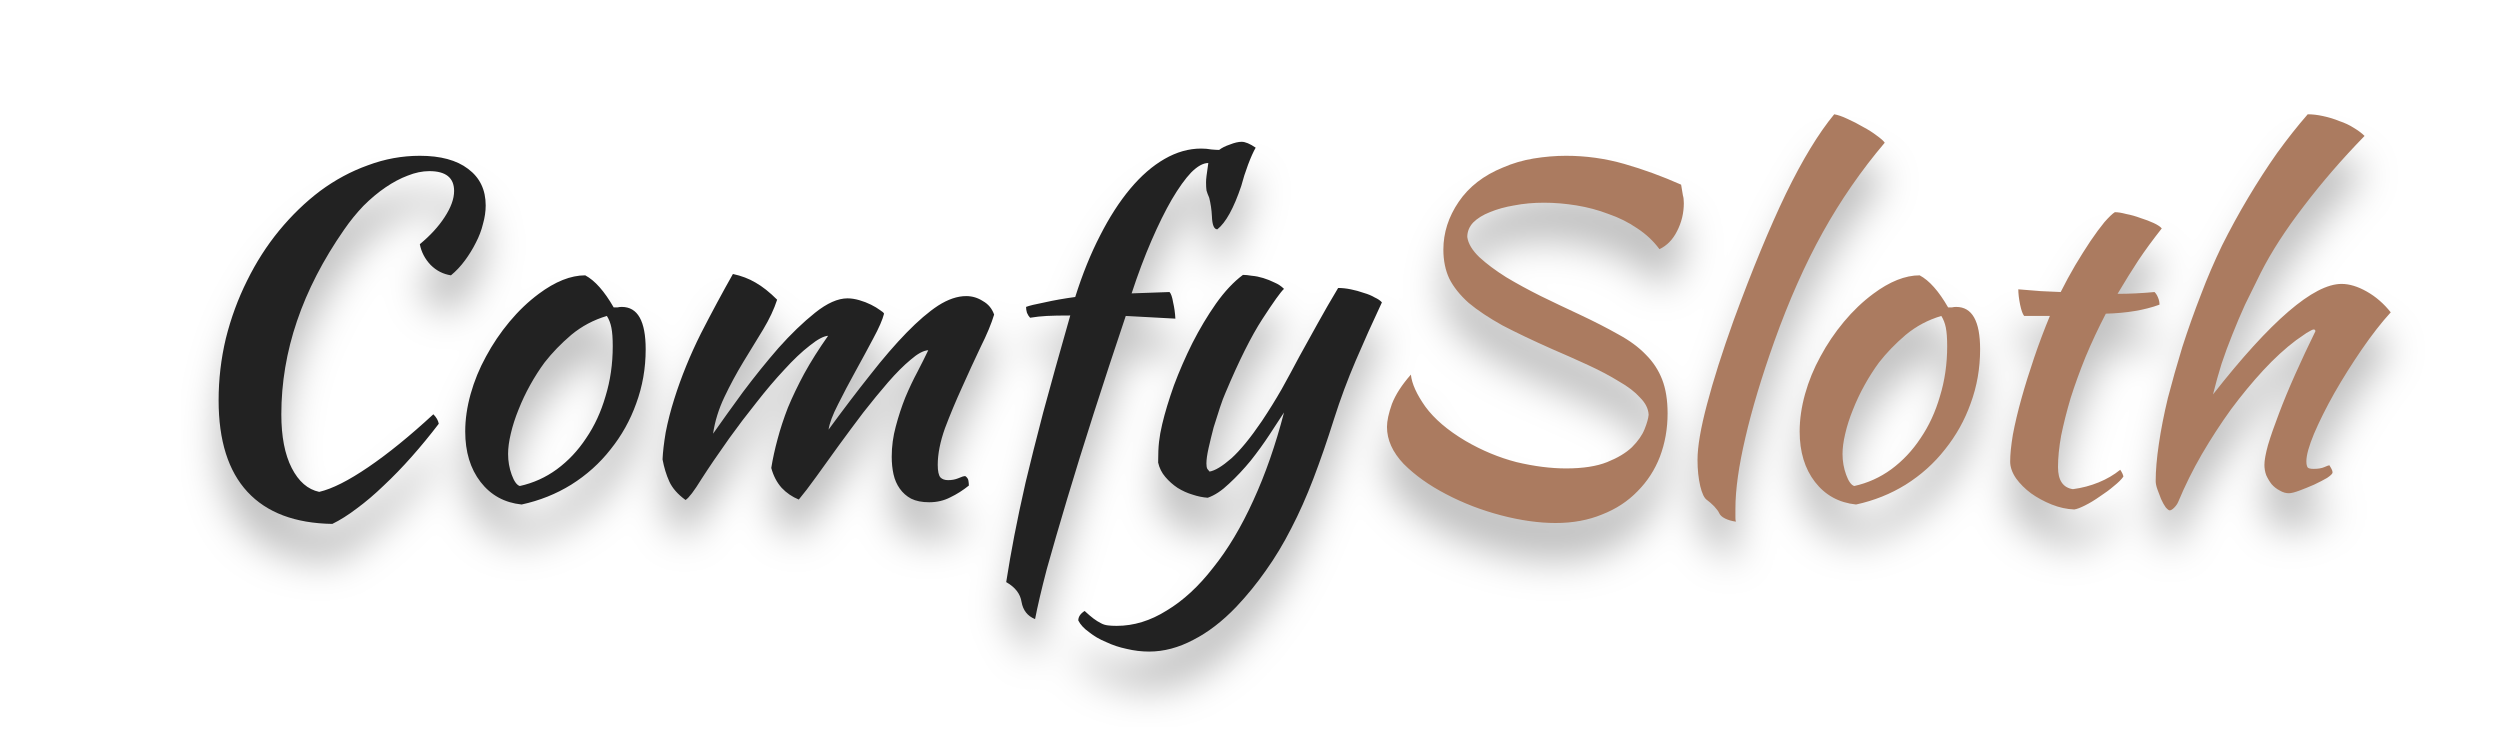
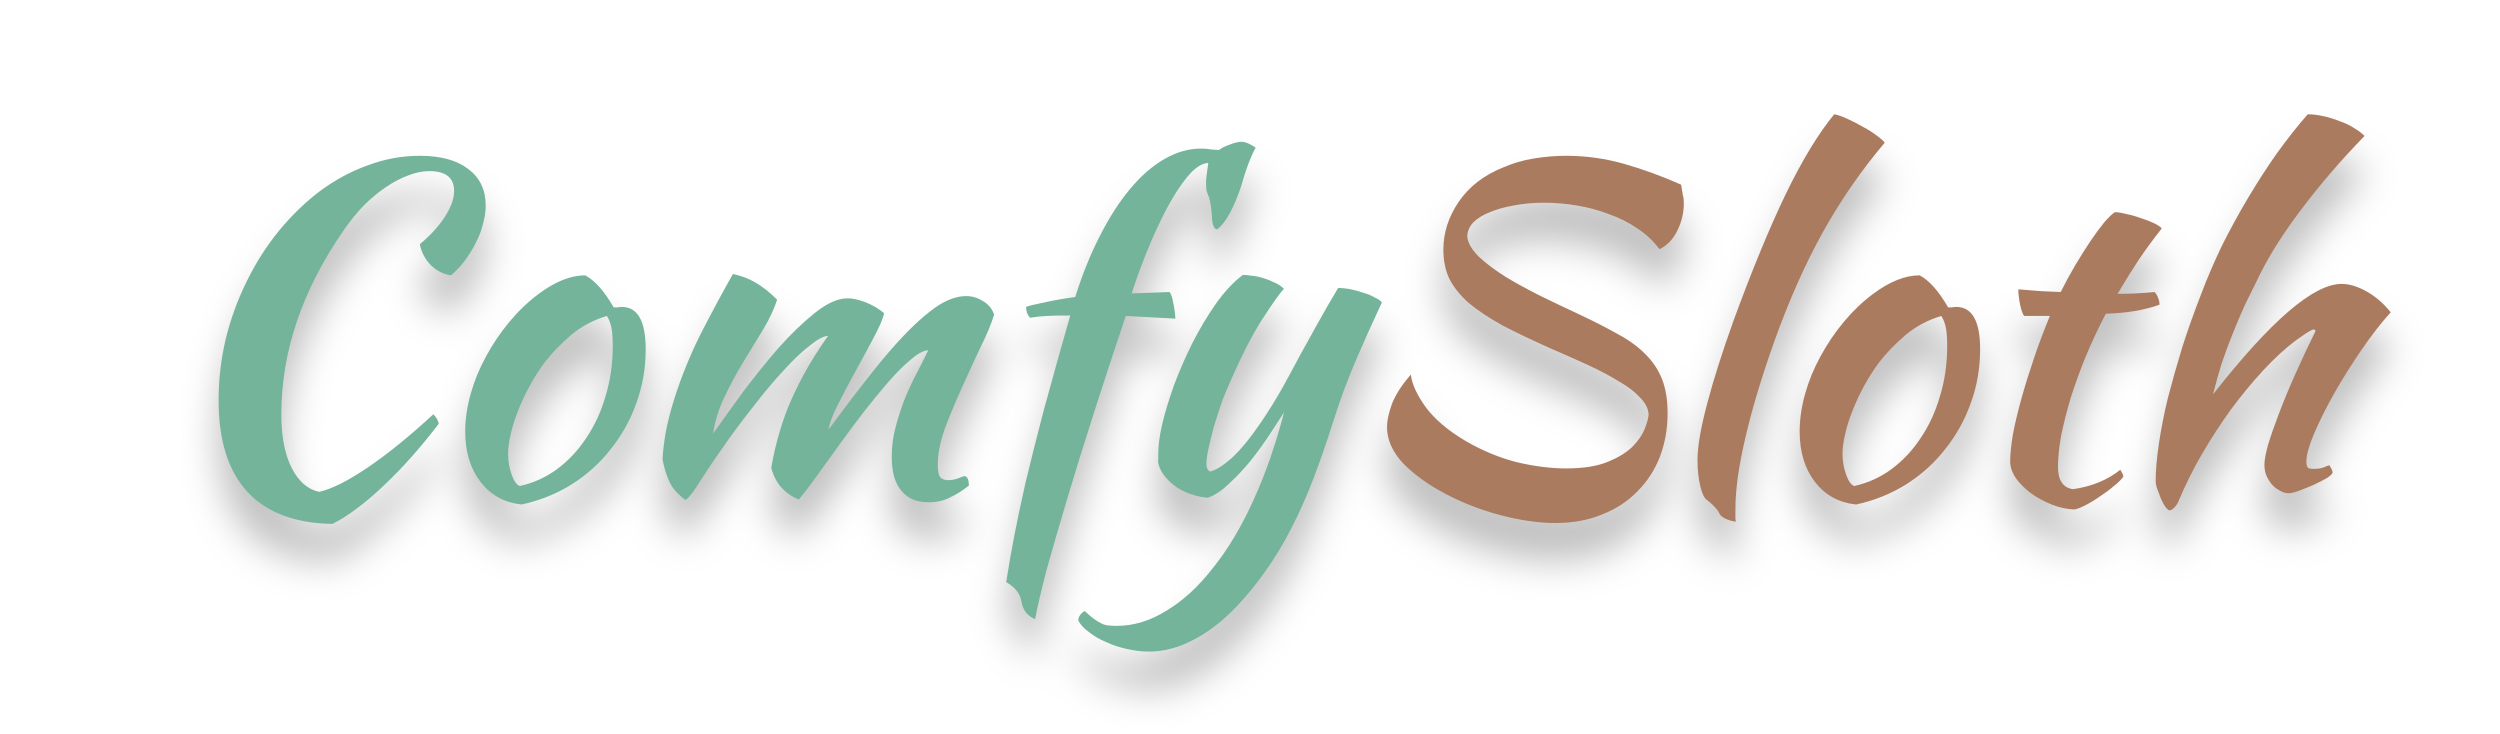
<svg xmlns="http://www.w3.org/2000/svg" width="266" height="78" viewBox="0 0 266 78" fill="none">
  <g filter="url(#filter0_d)">
-     <path d="M23.261 42.592C23.261 40.352 23.517 38.16 24.029 36.016C24.573 33.84 25.325 31.792 26.285 29.872C27.245 27.92 28.381 26.144 29.693 24.544C31.037 22.912 32.493 21.504 34.061 20.32C35.661 19.136 37.357 18.224 39.149 17.584C40.941 16.912 42.781 16.576 44.669 16.576C46.877 16.576 48.589 17.04 49.805 17.968C51.053 18.896 51.677 20.192 51.677 21.856C51.677 22.496 51.581 23.152 51.389 23.824C51.229 24.496 50.973 25.168 50.621 25.84C50.301 26.48 49.917 27.104 49.469 27.712C49.021 28.32 48.525 28.848 47.981 29.296C47.149 29.168 46.429 28.8 45.821 28.192C45.213 27.552 44.829 26.816 44.669 25.984C45.789 25.056 46.669 24.096 47.309 23.104C47.981 22.08 48.317 21.152 48.317 20.32C48.317 18.912 47.437 18.208 45.677 18.208C44.941 18.208 44.173 18.368 43.373 18.688C42.605 18.976 41.821 19.392 41.021 19.936C40.221 20.48 39.437 21.136 38.669 21.904C37.933 22.672 37.245 23.52 36.605 24.448C32.157 30.848 29.933 37.392 29.933 44.08C29.933 46.448 30.301 48.352 31.037 49.792C31.773 51.232 32.749 52.08 33.965 52.336C35.341 52.016 37.085 51.136 39.197 49.696C41.309 48.256 43.613 46.384 46.109 44.08C46.429 44.4 46.621 44.736 46.685 45.088C45.757 46.304 44.797 47.472 43.805 48.592C42.813 49.712 41.821 50.736 40.829 51.664C39.869 52.592 38.909 53.408 37.949 54.112C37.021 54.816 36.157 55.36 35.357 55.744C31.389 55.68 28.381 54.544 26.333 52.336C24.285 50.128 23.261 46.88 23.261 42.592ZM55.5 53.68C53.676 53.488 52.22 52.688 51.132 51.28C50.044 49.872 49.5 48.08 49.5 45.904C49.5 44.624 49.692 43.296 50.076 41.92C50.46 40.544 51.004 39.216 51.708 37.936C52.412 36.624 53.244 35.392 54.204 34.24C55.164 33.088 56.204 32.096 57.324 31.264C59.084 29.952 60.732 29.296 62.268 29.296C63.292 29.84 64.3 30.976 65.292 32.704C65.452 32.704 65.596 32.704 65.724 32.704C65.852 32.672 65.996 32.656 66.156 32.656C67.852 32.656 68.7 34.16 68.7 37.168C68.7 39.184 68.364 41.104 67.692 42.928C67.052 44.72 66.14 46.352 64.956 47.824C63.804 49.296 62.412 50.544 60.78 51.568C59.18 52.56 57.42 53.264 55.5 53.68ZM57.948 38.56C57.404 39.296 56.892 40.096 56.412 40.96C55.932 41.824 55.516 42.704 55.164 43.6C54.812 44.464 54.54 45.312 54.348 46.144C54.156 46.944 54.06 47.664 54.06 48.304C54.06 49.072 54.188 49.808 54.444 50.512C54.7 51.216 54.988 51.616 55.308 51.712C56.748 51.392 58.06 50.8 59.244 49.936C60.46 49.04 61.5 47.936 62.364 46.624C63.26 45.312 63.948 43.824 64.428 42.16C64.94 40.496 65.196 38.72 65.196 36.832C65.196 36 65.148 35.344 65.052 34.864C64.956 34.384 64.796 33.968 64.572 33.616C63.164 34.032 61.9 34.704 60.78 35.632C59.692 36.56 58.748 37.536 57.948 38.56ZM98.767 37.264C98.255 37.296 97.631 37.632 96.895 38.272C96.159 38.88 95.359 39.68 94.495 40.672C93.663 41.632 92.783 42.704 91.855 43.888C90.959 45.072 90.079 46.256 89.215 47.44C88.383 48.592 87.599 49.68 86.863 50.704C86.127 51.728 85.503 52.544 84.991 53.152C84.287 52.864 83.679 52.448 83.167 51.904C82.655 51.328 82.287 50.624 82.063 49.792C82.223 48.8 82.447 47.776 82.735 46.72C83.023 45.632 83.391 44.512 83.839 43.36C84.319 42.208 84.895 41.008 85.567 39.76C86.271 38.48 87.119 37.136 88.111 35.728C87.631 35.76 86.975 36.112 86.143 36.784C85.311 37.424 84.415 38.272 83.455 39.328C82.495 40.352 81.503 41.52 80.479 42.832C79.455 44.112 78.495 45.376 77.599 46.624C76.415 48.288 75.423 49.744 74.623 50.992C73.855 52.24 73.295 52.976 72.943 53.2C72.111 52.592 71.535 51.936 71.215 51.232C70.895 50.528 70.655 49.744 70.495 48.88C70.527 48.112 70.639 47.152 70.831 46C71.055 44.848 71.359 43.664 71.743 42.448C72.479 40.112 73.423 37.792 74.575 35.488C75.759 33.184 76.895 31.072 77.983 29.152C78.879 29.344 79.679 29.648 80.383 30.064C81.119 30.48 81.887 31.088 82.687 31.888C82.367 32.88 81.871 33.936 81.199 35.056C80.527 36.144 79.823 37.296 79.087 38.512C78.351 39.728 77.679 40.976 77.071 42.256C76.463 43.536 76.063 44.832 75.871 46.144C76.767 44.864 77.823 43.392 79.039 41.728C80.287 40.064 81.551 38.496 82.831 37.024C84.143 35.552 85.439 34.304 86.719 33.28C87.999 32.256 89.151 31.744 90.175 31.744C90.559 31.744 90.975 31.808 91.423 31.936C91.871 32.064 92.287 32.224 92.671 32.416C93.055 32.608 93.375 32.8 93.631 32.992C93.887 33.152 94.031 33.28 94.063 33.376C93.903 34.016 93.519 34.896 92.911 36.016C92.335 37.104 91.711 38.256 91.039 39.472C90.367 40.688 89.743 41.872 89.167 43.024C88.591 44.144 88.255 45.04 88.159 45.712C89.727 43.568 91.199 41.632 92.575 39.904C93.951 38.144 95.247 36.64 96.463 35.392C97.679 34.144 98.799 33.184 99.823 32.512C100.879 31.84 101.871 31.504 102.799 31.504C103.439 31.504 104.031 31.68 104.575 32.032C105.151 32.352 105.551 32.832 105.775 33.472C105.487 34.432 105.007 35.584 104.335 36.928C103.695 38.272 103.039 39.696 102.367 41.2C101.695 42.672 101.087 44.128 100.543 45.568C100.031 47.008 99.775 48.304 99.775 49.456C99.775 50.128 99.871 50.576 100.063 50.8C100.255 50.992 100.527 51.088 100.879 51.088C101.263 51.088 101.615 51.024 101.935 50.896C102.287 50.736 102.543 50.656 102.703 50.656C102.895 50.784 103.007 50.944 103.039 51.136C103.071 51.328 103.087 51.504 103.087 51.664C102.447 52.176 101.791 52.592 101.119 52.912C100.447 53.264 99.695 53.44 98.863 53.44C98.095 53.44 97.455 53.312 96.943 53.056C96.463 52.8 96.063 52.448 95.743 52C95.423 51.552 95.199 51.04 95.071 50.464C94.943 49.888 94.879 49.264 94.879 48.592C94.879 47.504 95.023 46.432 95.311 45.376C95.599 44.288 95.935 43.264 96.319 42.304C96.735 41.312 97.167 40.4 97.615 39.568C98.063 38.704 98.447 37.936 98.767 37.264ZM110.132 65.872C109.332 65.552 108.852 64.944 108.692 64.048C108.564 63.184 108.02 62.48 107.06 61.936C107.316 60.304 107.604 58.656 107.924 56.992C108.244 55.328 108.644 53.44 109.124 51.328C109.636 49.184 110.26 46.704 110.996 43.888C111.764 41.04 112.724 37.6 113.876 33.568C112.82 33.568 111.988 33.584 111.38 33.616C110.772 33.648 110.18 33.712 109.604 33.808C109.476 33.68 109.364 33.504 109.268 33.28C109.204 33.056 109.172 32.848 109.172 32.656C109.492 32.528 110.148 32.368 111.14 32.176C112.132 31.952 113.22 31.76 114.404 31.6C115.172 29.168 116.052 26.992 117.044 25.072C118.036 23.12 119.108 21.456 120.26 20.08C121.412 18.704 122.628 17.648 123.908 16.912C125.188 16.176 126.484 15.808 127.796 15.808C128.18 15.808 128.548 15.84 128.9 15.904C129.252 15.936 129.524 15.952 129.716 15.952C130.004 15.728 130.388 15.536 130.868 15.376C131.348 15.184 131.764 15.088 132.116 15.088C132.5 15.088 132.996 15.296 133.604 15.712C133.348 16.16 133.076 16.768 132.788 17.536C132.5 18.304 132.26 19.056 132.068 19.792C131.268 22.16 130.42 23.696 129.524 24.4C129.172 24.4 128.98 23.936 128.948 23.008C128.916 22.336 128.82 21.68 128.66 21.04C128.532 20.752 128.436 20.496 128.372 20.272C128.34 20.048 128.324 19.76 128.324 19.408C128.324 19.216 128.34 18.992 128.372 18.736C128.404 18.448 128.468 17.984 128.564 17.344C128.02 17.344 127.412 17.68 126.74 18.352C126.1 19.024 125.412 19.984 124.676 21.232C123.972 22.448 123.252 23.904 122.516 25.6C121.78 27.296 121.076 29.168 120.404 31.216L124.436 31.072C124.596 31.232 124.724 31.6 124.82 32.176C124.948 32.72 125.028 33.296 125.06 33.904L119.78 33.616C118.564 37.232 117.428 40.688 116.372 43.984C115.316 47.28 114.372 50.32 113.54 53.104C112.708 55.888 111.988 58.368 111.38 60.544C110.804 62.752 110.388 64.528 110.132 65.872ZM141.946 44.56C141.21 46.896 140.474 49.024 139.738 50.944C139.002 52.864 138.218 54.624 137.386 56.224C136.554 57.856 135.658 59.344 134.698 60.688C133.738 62.064 132.682 63.36 131.53 64.576C130.058 66.112 128.538 67.28 126.97 68.08C125.402 68.912 123.834 69.328 122.266 69.328C121.466 69.328 120.666 69.232 119.866 69.04C119.098 68.88 118.378 68.64 117.706 68.32C117.002 68.032 116.394 67.68 115.882 67.264C115.338 66.88 114.954 66.464 114.73 66.016C114.73 65.632 114.954 65.296 115.402 65.008C115.786 65.36 116.106 65.632 116.362 65.824C116.618 66.016 116.874 66.176 117.13 66.304C117.354 66.432 117.61 66.512 117.898 66.544C118.154 66.576 118.458 66.592 118.81 66.592C120.634 66.592 122.41 66.048 124.138 64.96C125.898 63.904 127.546 62.384 129.082 60.4C130.65 58.448 132.074 56.064 133.354 53.248C134.634 50.464 135.722 47.344 136.618 43.888C136.202 44.528 135.69 45.312 135.082 46.24C134.474 47.168 133.802 48.096 133.066 49.024C132.33 49.92 131.562 50.736 130.762 51.472C129.994 52.208 129.242 52.704 128.506 52.96C127.994 52.928 127.45 52.816 126.874 52.624C126.33 52.464 125.802 52.224 125.29 51.904C124.81 51.584 124.378 51.2 123.994 50.752C123.61 50.304 123.354 49.792 123.226 49.216C123.226 48.288 123.258 47.552 123.322 47.008C123.386 46.432 123.498 45.808 123.658 45.136C123.946 43.92 124.362 42.544 124.906 41.008C125.482 39.472 126.138 37.968 126.874 36.496C127.642 34.992 128.474 33.6 129.37 32.32C130.298 31.008 131.258 29.984 132.25 29.248C132.506 29.248 132.826 29.28 133.21 29.344C133.594 29.376 133.994 29.456 134.41 29.584C134.826 29.712 135.226 29.872 135.61 30.064C135.994 30.224 136.33 30.448 136.618 30.736C136.266 31.056 135.498 32.128 134.314 33.952C133.13 35.776 131.818 38.4 130.378 41.824C130.218 42.176 130.026 42.688 129.802 43.36C129.578 44.032 129.354 44.736 129.13 45.472C128.938 46.208 128.762 46.928 128.602 47.632C128.442 48.336 128.362 48.896 128.362 49.312C128.362 49.568 128.394 49.76 128.458 49.888C128.554 50.016 128.634 50.112 128.698 50.176C129.274 50.08 130.042 49.616 131.002 48.784C131.962 47.92 133.05 46.592 134.266 44.8C135.034 43.648 135.738 42.512 136.378 41.392C137.018 40.24 137.642 39.088 138.25 37.936C138.89 36.784 139.546 35.6 140.218 34.384C140.89 33.168 141.61 31.92 142.378 30.64C142.794 30.64 143.242 30.688 143.722 30.784C144.202 30.88 144.666 31.008 145.114 31.168C145.562 31.296 145.946 31.456 146.266 31.648C146.618 31.808 146.874 31.984 147.034 32.176C146.042 34.288 145.114 36.352 144.25 38.368C143.386 40.384 142.618 42.448 141.946 44.56Z" fill="#222222" />
+     <path d="M23.261 42.592C23.261 40.352 23.517 38.16 24.029 36.016C24.573 33.84 25.325 31.792 26.285 29.872C27.245 27.92 28.381 26.144 29.693 24.544C31.037 22.912 32.493 21.504 34.061 20.32C35.661 19.136 37.357 18.224 39.149 17.584C40.941 16.912 42.781 16.576 44.669 16.576C46.877 16.576 48.589 17.04 49.805 17.968C51.053 18.896 51.677 20.192 51.677 21.856C51.677 22.496 51.581 23.152 51.389 23.824C51.229 24.496 50.973 25.168 50.621 25.84C50.301 26.48 49.917 27.104 49.469 27.712C49.021 28.32 48.525 28.848 47.981 29.296C47.149 29.168 46.429 28.8 45.821 28.192C45.213 27.552 44.829 26.816 44.669 25.984C45.789 25.056 46.669 24.096 47.309 23.104C47.981 22.08 48.317 21.152 48.317 20.32C48.317 18.912 47.437 18.208 45.677 18.208C44.941 18.208 44.173 18.368 43.373 18.688C42.605 18.976 41.821 19.392 41.021 19.936C40.221 20.48 39.437 21.136 38.669 21.904C37.933 22.672 37.245 23.52 36.605 24.448C32.157 30.848 29.933 37.392 29.933 44.08C29.933 46.448 30.301 48.352 31.037 49.792C31.773 51.232 32.749 52.08 33.965 52.336C35.341 52.016 37.085 51.136 39.197 49.696C41.309 48.256 43.613 46.384 46.109 44.08C46.429 44.4 46.621 44.736 46.685 45.088C45.757 46.304 44.797 47.472 43.805 48.592C42.813 49.712 41.821 50.736 40.829 51.664C39.869 52.592 38.909 53.408 37.949 54.112C37.021 54.816 36.157 55.36 35.357 55.744C31.389 55.68 28.381 54.544 26.333 52.336C24.285 50.128 23.261 46.88 23.261 42.592ZM55.5 53.68C53.676 53.488 52.22 52.688 51.132 51.28C50.044 49.872 49.5 48.08 49.5 45.904C49.5 44.624 49.692 43.296 50.076 41.92C50.46 40.544 51.004 39.216 51.708 37.936C52.412 36.624 53.244 35.392 54.204 34.24C55.164 33.088 56.204 32.096 57.324 31.264C59.084 29.952 60.732 29.296 62.268 29.296C63.292 29.84 64.3 30.976 65.292 32.704C65.452 32.704 65.596 32.704 65.724 32.704C65.852 32.672 65.996 32.656 66.156 32.656C67.852 32.656 68.7 34.16 68.7 37.168C68.7 39.184 68.364 41.104 67.692 42.928C67.052 44.72 66.14 46.352 64.956 47.824C63.804 49.296 62.412 50.544 60.78 51.568C59.18 52.56 57.42 53.264 55.5 53.68ZM57.948 38.56C57.404 39.296 56.892 40.096 56.412 40.96C55.932 41.824 55.516 42.704 55.164 43.6C54.812 44.464 54.54 45.312 54.348 46.144C54.156 46.944 54.06 47.664 54.06 48.304C54.06 49.072 54.188 49.808 54.444 50.512C54.7 51.216 54.988 51.616 55.308 51.712C56.748 51.392 58.06 50.8 59.244 49.936C60.46 49.04 61.5 47.936 62.364 46.624C63.26 45.312 63.948 43.824 64.428 42.16C64.94 40.496 65.196 38.72 65.196 36.832C65.196 36 65.148 35.344 65.052 34.864C64.956 34.384 64.796 33.968 64.572 33.616C63.164 34.032 61.9 34.704 60.78 35.632C59.692 36.56 58.748 37.536 57.948 38.56ZM98.767 37.264C98.255 37.296 97.631 37.632 96.895 38.272C96.159 38.88 95.359 39.68 94.495 40.672C93.663 41.632 92.783 42.704 91.855 43.888C90.959 45.072 90.079 46.256 89.215 47.44C88.383 48.592 87.599 49.68 86.863 50.704C86.127 51.728 85.503 52.544 84.991 53.152C84.287 52.864 83.679 52.448 83.167 51.904C82.655 51.328 82.287 50.624 82.063 49.792C82.223 48.8 82.447 47.776 82.735 46.72C83.023 45.632 83.391 44.512 83.839 43.36C84.319 42.208 84.895 41.008 85.567 39.76C86.271 38.48 87.119 37.136 88.111 35.728C87.631 35.76 86.975 36.112 86.143 36.784C85.311 37.424 84.415 38.272 83.455 39.328C82.495 40.352 81.503 41.52 80.479 42.832C79.455 44.112 78.495 45.376 77.599 46.624C76.415 48.288 75.423 49.744 74.623 50.992C73.855 52.24 73.295 52.976 72.943 53.2C72.111 52.592 71.535 51.936 71.215 51.232C70.895 50.528 70.655 49.744 70.495 48.88C70.527 48.112 70.639 47.152 70.831 46C71.055 44.848 71.359 43.664 71.743 42.448C72.479 40.112 73.423 37.792 74.575 35.488C75.759 33.184 76.895 31.072 77.983 29.152C78.879 29.344 79.679 29.648 80.383 30.064C81.119 30.48 81.887 31.088 82.687 31.888C82.367 32.88 81.871 33.936 81.199 35.056C80.527 36.144 79.823 37.296 79.087 38.512C78.351 39.728 77.679 40.976 77.071 42.256C76.463 43.536 76.063 44.832 75.871 46.144C76.767 44.864 77.823 43.392 79.039 41.728C80.287 40.064 81.551 38.496 82.831 37.024C84.143 35.552 85.439 34.304 86.719 33.28C87.999 32.256 89.151 31.744 90.175 31.744C90.559 31.744 90.975 31.808 91.423 31.936C91.871 32.064 92.287 32.224 92.671 32.416C93.055 32.608 93.375 32.8 93.631 32.992C93.887 33.152 94.031 33.28 94.063 33.376C93.903 34.016 93.519 34.896 92.911 36.016C92.335 37.104 91.711 38.256 91.039 39.472C90.367 40.688 89.743 41.872 89.167 43.024C88.591 44.144 88.255 45.04 88.159 45.712C89.727 43.568 91.199 41.632 92.575 39.904C93.951 38.144 95.247 36.64 96.463 35.392C97.679 34.144 98.799 33.184 99.823 32.512C100.879 31.84 101.871 31.504 102.799 31.504C103.439 31.504 104.031 31.68 104.575 32.032C105.151 32.352 105.551 32.832 105.775 33.472C105.487 34.432 105.007 35.584 104.335 36.928C103.695 38.272 103.039 39.696 102.367 41.2C101.695 42.672 101.087 44.128 100.543 45.568C100.031 47.008 99.775 48.304 99.775 49.456C99.775 50.128 99.871 50.576 100.063 50.8C100.255 50.992 100.527 51.088 100.879 51.088C101.263 51.088 101.615 51.024 101.935 50.896C102.287 50.736 102.543 50.656 102.703 50.656C102.895 50.784 103.007 50.944 103.039 51.136C103.071 51.328 103.087 51.504 103.087 51.664C102.447 52.176 101.791 52.592 101.119 52.912C100.447 53.264 99.695 53.44 98.863 53.44C98.095 53.44 97.455 53.312 96.943 53.056C96.463 52.8 96.063 52.448 95.743 52C95.423 51.552 95.199 51.04 95.071 50.464C94.943 49.888 94.879 49.264 94.879 48.592C94.879 47.504 95.023 46.432 95.311 45.376C95.599 44.288 95.935 43.264 96.319 42.304C96.735 41.312 97.167 40.4 97.615 39.568C98.063 38.704 98.447 37.936 98.767 37.264ZM110.132 65.872C109.332 65.552 108.852 64.944 108.692 64.048C108.564 63.184 108.02 62.48 107.06 61.936C107.316 60.304 107.604 58.656 107.924 56.992C108.244 55.328 108.644 53.44 109.124 51.328C109.636 49.184 110.26 46.704 110.996 43.888C111.764 41.04 112.724 37.6 113.876 33.568C112.82 33.568 111.988 33.584 111.38 33.616C110.772 33.648 110.18 33.712 109.604 33.808C109.476 33.68 109.364 33.504 109.268 33.28C109.204 33.056 109.172 32.848 109.172 32.656C109.492 32.528 110.148 32.368 111.14 32.176C112.132 31.952 113.22 31.76 114.404 31.6C115.172 29.168 116.052 26.992 117.044 25.072C118.036 23.12 119.108 21.456 120.26 20.08C121.412 18.704 122.628 17.648 123.908 16.912C125.188 16.176 126.484 15.808 127.796 15.808C128.18 15.808 128.548 15.84 128.9 15.904C129.252 15.936 129.524 15.952 129.716 15.952C130.004 15.728 130.388 15.536 130.868 15.376C131.348 15.184 131.764 15.088 132.116 15.088C132.5 15.088 132.996 15.296 133.604 15.712C133.348 16.16 133.076 16.768 132.788 17.536C132.5 18.304 132.26 19.056 132.068 19.792C131.268 22.16 130.42 23.696 129.524 24.4C129.172 24.4 128.98 23.936 128.948 23.008C128.916 22.336 128.82 21.68 128.66 21.04C128.532 20.752 128.436 20.496 128.372 20.272C128.34 20.048 128.324 19.76 128.324 19.408C128.324 19.216 128.34 18.992 128.372 18.736C128.404 18.448 128.468 17.984 128.564 17.344C128.02 17.344 127.412 17.68 126.74 18.352C126.1 19.024 125.412 19.984 124.676 21.232C123.972 22.448 123.252 23.904 122.516 25.6C121.78 27.296 121.076 29.168 120.404 31.216L124.436 31.072C124.596 31.232 124.724 31.6 124.82 32.176C124.948 32.72 125.028 33.296 125.06 33.904L119.78 33.616C118.564 37.232 117.428 40.688 116.372 43.984C115.316 47.28 114.372 50.32 113.54 53.104C112.708 55.888 111.988 58.368 111.38 60.544C110.804 62.752 110.388 64.528 110.132 65.872ZM141.946 44.56C141.21 46.896 140.474 49.024 139.738 50.944C139.002 52.864 138.218 54.624 137.386 56.224C136.554 57.856 135.658 59.344 134.698 60.688C133.738 62.064 132.682 63.36 131.53 64.576C130.058 66.112 128.538 67.28 126.97 68.08C125.402 68.912 123.834 69.328 122.266 69.328C121.466 69.328 120.666 69.232 119.866 69.04C119.098 68.88 118.378 68.64 117.706 68.32C117.002 68.032 116.394 67.68 115.882 67.264C115.338 66.88 114.954 66.464 114.73 66.016C114.73 65.632 114.954 65.296 115.402 65.008C115.786 65.36 116.106 65.632 116.362 65.824C116.618 66.016 116.874 66.176 117.13 66.304C117.354 66.432 117.61 66.512 117.898 66.544C118.154 66.576 118.458 66.592 118.81 66.592C120.634 66.592 122.41 66.048 124.138 64.96C125.898 63.904 127.546 62.384 129.082 60.4C130.65 58.448 132.074 56.064 133.354 53.248C134.634 50.464 135.722 47.344 136.618 43.888C136.202 44.528 135.69 45.312 135.082 46.24C134.474 47.168 133.802 48.096 133.066 49.024C132.33 49.92 131.562 50.736 130.762 51.472C129.994 52.208 129.242 52.704 128.506 52.96C127.994 52.928 127.45 52.816 126.874 52.624C126.33 52.464 125.802 52.224 125.29 51.904C124.81 51.584 124.378 51.2 123.994 50.752C123.61 50.304 123.354 49.792 123.226 49.216C123.226 48.288 123.258 47.552 123.322 47.008C123.386 46.432 123.498 45.808 123.658 45.136C123.946 43.92 124.362 42.544 124.906 41.008C125.482 39.472 126.138 37.968 126.874 36.496C127.642 34.992 128.474 33.6 129.37 32.32C130.298 31.008 131.258 29.984 132.25 29.248C132.506 29.248 132.826 29.28 133.21 29.344C133.594 29.376 133.994 29.456 134.41 29.584C134.826 29.712 135.226 29.872 135.61 30.064C135.994 30.224 136.33 30.448 136.618 30.736C136.266 31.056 135.498 32.128 134.314 33.952C133.13 35.776 131.818 38.4 130.378 41.824C130.218 42.176 130.026 42.688 129.802 43.36C129.578 44.032 129.354 44.736 129.13 45.472C128.938 46.208 128.762 46.928 128.602 47.632C128.442 48.336 128.362 48.896 128.362 49.312C128.362 49.568 128.394 49.76 128.458 49.888C128.554 50.016 128.634 50.112 128.698 50.176C129.274 50.08 130.042 49.616 131.002 48.784C131.962 47.92 133.05 46.592 134.266 44.8C135.034 43.648 135.738 42.512 136.378 41.392C137.018 40.24 137.642 39.088 138.25 37.936C138.89 36.784 139.546 35.6 140.218 34.384C140.89 33.168 141.61 31.92 142.378 30.64C142.794 30.64 143.242 30.688 143.722 30.784C144.202 30.88 144.666 31.008 145.114 31.168C145.562 31.296 145.946 31.456 146.266 31.648C146.618 31.808 146.874 31.984 147.034 32.176C146.042 34.288 145.114 36.352 144.25 38.368C143.386 40.384 142.618 42.448 141.946 44.56Z" fill="#74b49b" />
    <path d="M178.871 19.648C178.967 20.192 179.031 20.576 179.063 20.8C179.127 20.992 179.159 21.264 179.159 21.616C179.159 22.672 178.919 23.664 178.439 24.592C177.991 25.488 177.367 26.128 176.567 26.512C175.927 25.648 175.143 24.912 174.215 24.304C173.287 23.664 172.263 23.152 171.143 22.768C170.055 22.352 168.919 22.048 167.735 21.856C166.551 21.664 165.399 21.568 164.279 21.568C163.159 21.568 162.103 21.664 161.111 21.856C160.151 22.016 159.287 22.256 158.519 22.576C157.783 22.864 157.191 23.232 156.743 23.68C156.327 24.128 156.119 24.64 156.119 25.216C156.215 25.92 156.647 26.64 157.415 27.376C158.183 28.08 159.127 28.784 160.247 29.488C161.367 30.16 162.599 30.832 163.943 31.504C165.319 32.176 166.663 32.816 167.975 33.424C169.607 34.192 171.015 34.912 172.199 35.584C173.383 36.224 174.359 36.944 175.127 37.744C175.895 38.512 176.471 39.392 176.855 40.384C177.239 41.376 177.431 42.576 177.431 43.984C177.431 45.616 177.159 47.152 176.615 48.592C176.071 50 175.271 51.232 174.215 52.288C173.191 53.344 171.943 54.16 170.471 54.736C168.999 55.344 167.351 55.648 165.527 55.648C163.735 55.648 161.799 55.376 159.719 54.832C157.639 54.288 155.687 53.536 153.863 52.576C152.071 51.648 150.567 50.576 149.351 49.36C148.167 48.112 147.575 46.8 147.575 45.424C147.575 44.784 147.751 43.968 148.103 42.976C148.487 41.984 149.159 40.944 150.119 39.856C150.215 40.816 150.727 41.952 151.655 43.264C152.615 44.576 154.039 45.792 155.927 46.912C157.687 47.936 159.495 48.688 161.351 49.168C163.239 49.616 164.999 49.84 166.631 49.84C168.423 49.84 169.879 49.616 170.999 49.168C172.119 48.72 172.999 48.192 173.639 47.584C174.279 46.944 174.727 46.304 174.983 45.664C175.239 45.024 175.383 44.512 175.415 44.128C175.383 43.488 175.079 42.88 174.503 42.304C173.959 41.696 173.207 41.12 172.247 40.576C171.319 40 170.231 39.424 168.983 38.848C167.735 38.272 166.439 37.696 165.095 37.12C163.079 36.224 161.335 35.392 159.863 34.624C158.423 33.824 157.223 33.024 156.263 32.224C155.335 31.392 154.647 30.528 154.199 29.632C153.783 28.736 153.575 27.712 153.575 26.56C153.575 24.768 154.119 23.072 155.207 21.472C156.295 19.872 157.863 18.656 159.911 17.824C160.935 17.376 162.023 17.056 163.175 16.864C164.359 16.672 165.511 16.576 166.631 16.576C168.743 16.576 170.807 16.864 172.823 17.44C174.839 18.016 176.855 18.752 178.871 19.648ZM180.616 48.928C180.616 47.52 180.952 45.552 181.624 43.024C182.296 40.464 183.24 37.488 184.456 34.096C186.44 28.688 188.296 24.192 190.024 20.608C191.784 16.992 193.496 14.176 195.16 12.16C195.544 12.224 196.008 12.384 196.552 12.64C197.128 12.896 197.688 13.184 198.232 13.504C198.776 13.792 199.256 14.096 199.672 14.416C200.12 14.736 200.408 14.992 200.536 15.184C198.04 18.128 195.848 21.296 193.96 24.688C192.072 28.08 190.344 31.968 188.776 36.352C187.432 40.128 186.408 43.536 185.704 46.576C185 49.584 184.648 52.096 184.648 54.112C184.648 54.656 184.648 54.992 184.648 55.12C184.648 55.248 184.664 55.376 184.696 55.504C184.248 55.44 183.864 55.328 183.544 55.168C183.224 55.008 183.016 54.816 182.92 54.592C182.856 54.432 182.68 54.192 182.392 53.872C182.104 53.584 181.848 53.36 181.624 53.2C181.336 53.008 181.096 52.512 180.904 51.712C180.712 50.88 180.616 49.952 180.616 48.928ZM197.484 53.68C195.66 53.488 194.204 52.688 193.116 51.28C192.028 49.872 191.484 48.08 191.484 45.904C191.484 44.624 191.676 43.296 192.06 41.92C192.444 40.544 192.988 39.216 193.692 37.936C194.396 36.624 195.228 35.392 196.188 34.24C197.148 33.088 198.188 32.096 199.308 31.264C201.068 29.952 202.716 29.296 204.252 29.296C205.276 29.84 206.284 30.976 207.276 32.704C207.436 32.704 207.58 32.704 207.708 32.704C207.836 32.672 207.98 32.656 208.14 32.656C209.836 32.656 210.684 34.16 210.684 37.168C210.684 39.184 210.348 41.104 209.676 42.928C209.036 44.72 208.124 46.352 206.94 47.824C205.788 49.296 204.396 50.544 202.764 51.568C201.164 52.56 199.404 53.264 197.484 53.68ZM199.932 38.56C199.388 39.296 198.876 40.096 198.396 40.96C197.916 41.824 197.5 42.704 197.148 43.6C196.796 44.464 196.524 45.312 196.332 46.144C196.14 46.944 196.044 47.664 196.044 48.304C196.044 49.072 196.172 49.808 196.428 50.512C196.684 51.216 196.972 51.616 197.292 51.712C198.732 51.392 200.044 50.8 201.228 49.936C202.444 49.04 203.484 47.936 204.348 46.624C205.244 45.312 205.932 43.824 206.412 42.16C206.924 40.496 207.18 38.72 207.18 36.832C207.18 36 207.132 35.344 207.036 34.864C206.94 34.384 206.78 33.968 206.556 33.616C205.148 34.032 203.884 34.704 202.764 35.632C201.676 36.56 200.732 37.536 199.932 38.56ZM215.371 33.616C215.211 33.424 215.067 33.024 214.939 32.416C214.811 31.776 214.747 31.232 214.747 30.784C215.579 30.848 216.379 30.912 217.147 30.976C217.915 31.008 218.619 31.04 219.259 31.072C219.739 30.112 220.251 29.168 220.795 28.24C221.371 27.28 221.915 26.416 222.427 25.648C222.971 24.848 223.467 24.176 223.915 23.632C224.395 23.088 224.763 22.736 225.019 22.576C225.339 22.576 225.739 22.64 226.219 22.768C226.731 22.864 227.243 23.008 227.755 23.2C228.267 23.36 228.731 23.536 229.147 23.728C229.563 23.92 229.851 24.112 230.011 24.304C229.051 25.52 228.219 26.656 227.515 27.712C226.843 28.736 226.107 29.92 225.307 31.264C225.947 31.264 226.587 31.248 227.227 31.216C227.899 31.184 228.571 31.136 229.243 31.072C229.403 31.232 229.531 31.44 229.627 31.696C229.723 31.92 229.771 32.16 229.771 32.416C228.203 32.992 226.299 33.312 224.059 33.376C223.259 34.912 222.539 36.448 221.899 37.984C221.291 39.488 220.763 40.944 220.315 42.352C219.899 43.76 219.563 45.088 219.307 46.336C219.083 47.584 218.971 48.704 218.971 49.696C218.971 51.104 219.499 51.888 220.555 52.048C221.515 51.92 222.427 51.68 223.291 51.328C224.155 50.976 224.923 50.528 225.595 49.984C225.787 50.272 225.899 50.512 225.931 50.704C225.739 50.992 225.403 51.328 224.923 51.712C224.475 52.096 223.979 52.464 223.435 52.816C222.891 53.2 222.363 53.52 221.851 53.776C221.339 54.032 220.955 54.176 220.699 54.208C219.899 54.176 219.099 54 218.299 53.68C217.499 53.36 216.763 52.96 216.091 52.48C215.451 52 214.923 51.472 214.507 50.896C214.091 50.288 213.883 49.696 213.883 49.12C213.883 48.352 213.979 47.392 214.171 46.24C214.395 45.056 214.699 43.776 215.083 42.4C215.467 41.024 215.915 39.584 216.427 38.08C216.939 36.576 217.499 35.088 218.107 33.616H215.371ZM229.366 51.184C229.366 50.064 229.478 48.752 229.702 47.248C229.926 45.712 230.246 44.08 230.662 42.352C231.11 40.624 231.622 38.816 232.198 36.928C232.806 35.04 233.478 33.152 234.214 31.264C234.854 29.568 235.59 27.856 236.422 26.128C237.286 24.4 238.214 22.704 239.206 21.04C240.198 19.376 241.222 17.792 242.278 16.288C243.366 14.784 244.454 13.408 245.542 12.16C246.054 12.16 246.598 12.224 247.174 12.352C247.782 12.48 248.358 12.656 248.902 12.88C249.478 13.072 249.99 13.312 250.438 13.6C250.918 13.888 251.302 14.176 251.59 14.464C249.19 16.928 247.03 19.424 245.11 21.952C243.19 24.448 241.67 26.8 240.55 29.008C239.942 30.224 239.382 31.36 238.87 32.416C238.39 33.472 237.942 34.528 237.526 35.584C237.11 36.608 236.726 37.648 236.374 38.704C236.054 39.728 235.75 40.816 235.462 41.968C241.606 34.128 246.166 30.208 249.142 30.208C249.974 30.208 250.87 30.48 251.83 31.024C252.79 31.568 253.638 32.304 254.374 33.232C253.382 34.32 252.358 35.632 251.302 37.168C250.246 38.704 249.27 40.256 248.374 41.824C247.51 43.36 246.79 44.8 246.214 46.144C245.67 47.456 245.398 48.432 245.398 49.072C245.398 49.392 245.446 49.616 245.542 49.744C245.638 49.84 245.846 49.888 246.166 49.888C246.646 49.888 247.03 49.824 247.318 49.696C247.606 49.568 247.782 49.504 247.846 49.504C248.006 49.76 248.102 49.936 248.134 50.032C248.166 50.128 248.182 50.208 248.182 50.272C248.182 50.4 247.99 50.592 247.606 50.848C247.222 51.072 246.758 51.312 246.214 51.568C245.702 51.792 245.19 52 244.678 52.192C244.166 52.384 243.782 52.48 243.526 52.48C243.206 52.48 242.886 52.384 242.566 52.192C242.246 52.032 241.958 51.808 241.702 51.52C241.478 51.232 241.286 50.912 241.126 50.56C240.998 50.208 240.934 49.84 240.934 49.456C240.934 48.976 241.062 48.272 241.318 47.344C241.606 46.384 241.99 45.28 242.47 44.032C242.95 42.752 243.526 41.36 244.198 39.856C244.87 38.352 245.59 36.816 246.358 35.248C246.358 35.12 246.294 35.056 246.166 35.056C246.07 35.056 245.814 35.184 245.398 35.44C245.014 35.696 244.646 35.952 244.294 36.208C243.142 37.072 241.974 38.144 240.79 39.424C239.638 40.672 238.502 42.048 237.382 43.552C236.294 45.056 235.254 46.656 234.262 48.352C233.302 50.016 232.47 51.696 231.766 53.392C231.67 53.616 231.526 53.824 231.334 54.016C231.142 54.208 230.982 54.304 230.854 54.304C230.758 54.304 230.614 54.192 230.422 53.968C230.262 53.744 230.102 53.456 229.942 53.104C229.814 52.784 229.686 52.448 229.558 52.096C229.43 51.744 229.366 51.44 229.366 51.184Z" fill="#AB7B60" />
  </g>
  <defs>
    <filter id="filter0_d" x="19.261" y="12.16" width="239.113" height="65.168" filterUnits="userSpaceOnUse" color-interpolation-filters="sRGB">
      <feFlood flood-opacity="0" result="BackgroundImageFix" />
      <feColorMatrix in="SourceAlpha" type="matrix" values="0 0 0 0 0 0 0 0 0 0 0 0 0 0 0 0 0 0 127 0" />
      <feOffset dy="4" />
      <feGaussianBlur stdDeviation="2" />
      <feColorMatrix type="matrix" values="0 0 0 0 0 0 0 0 0 0 0 0 0 0 0 0 0 0 0.25 0" />
      <feBlend mode="normal" in2="BackgroundImageFix" result="effect1_dropShadow" />
      <feBlend mode="normal" in="SourceGraphic" in2="effect1_dropShadow" result="shape" />
    </filter>
  </defs>
</svg>
